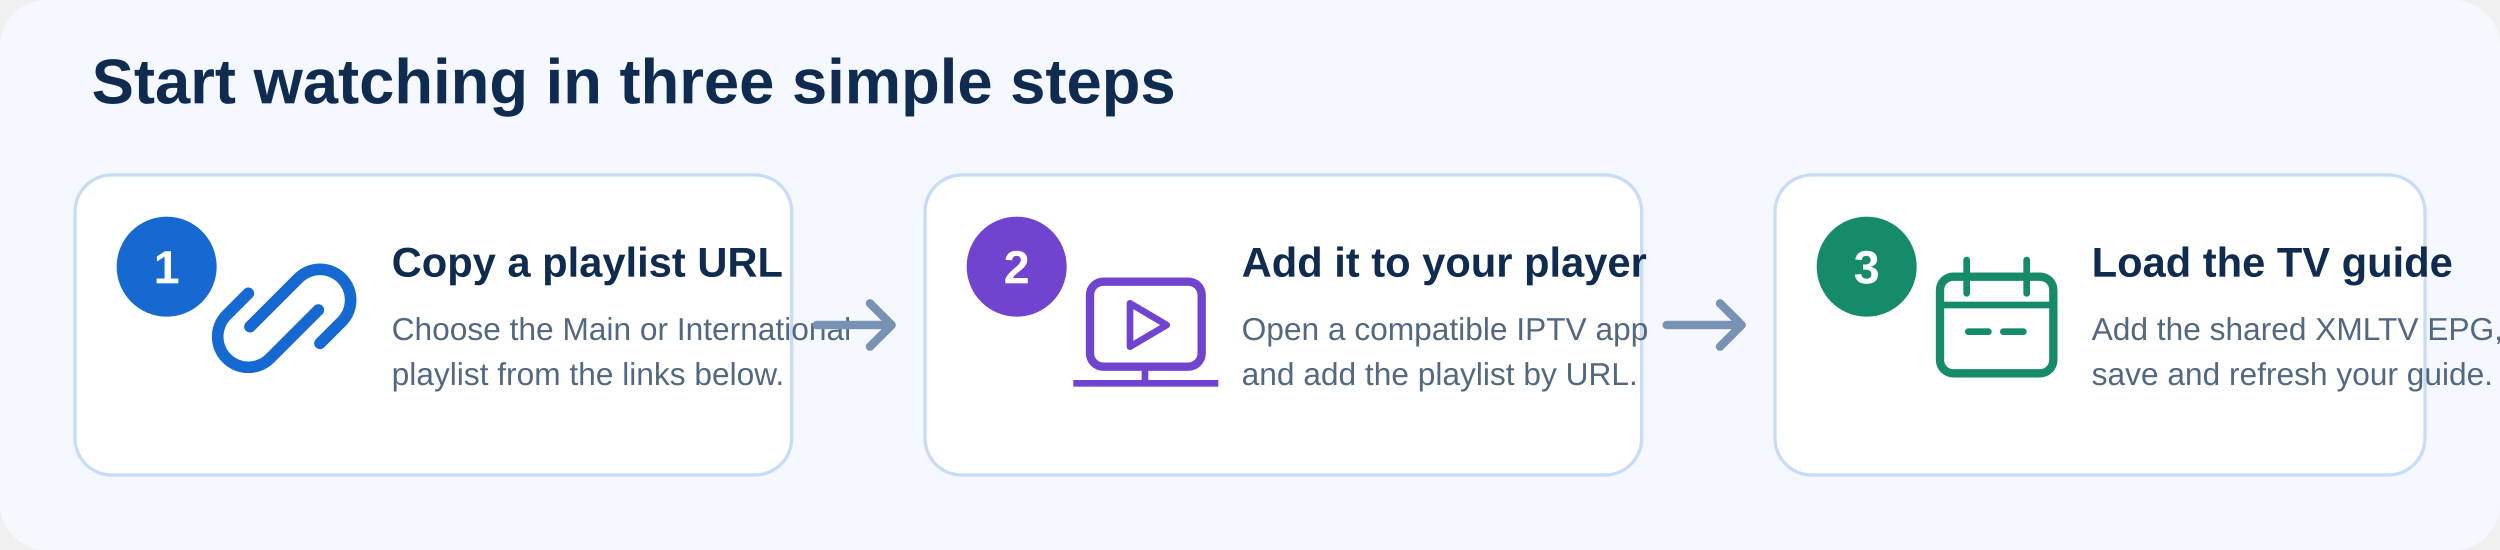
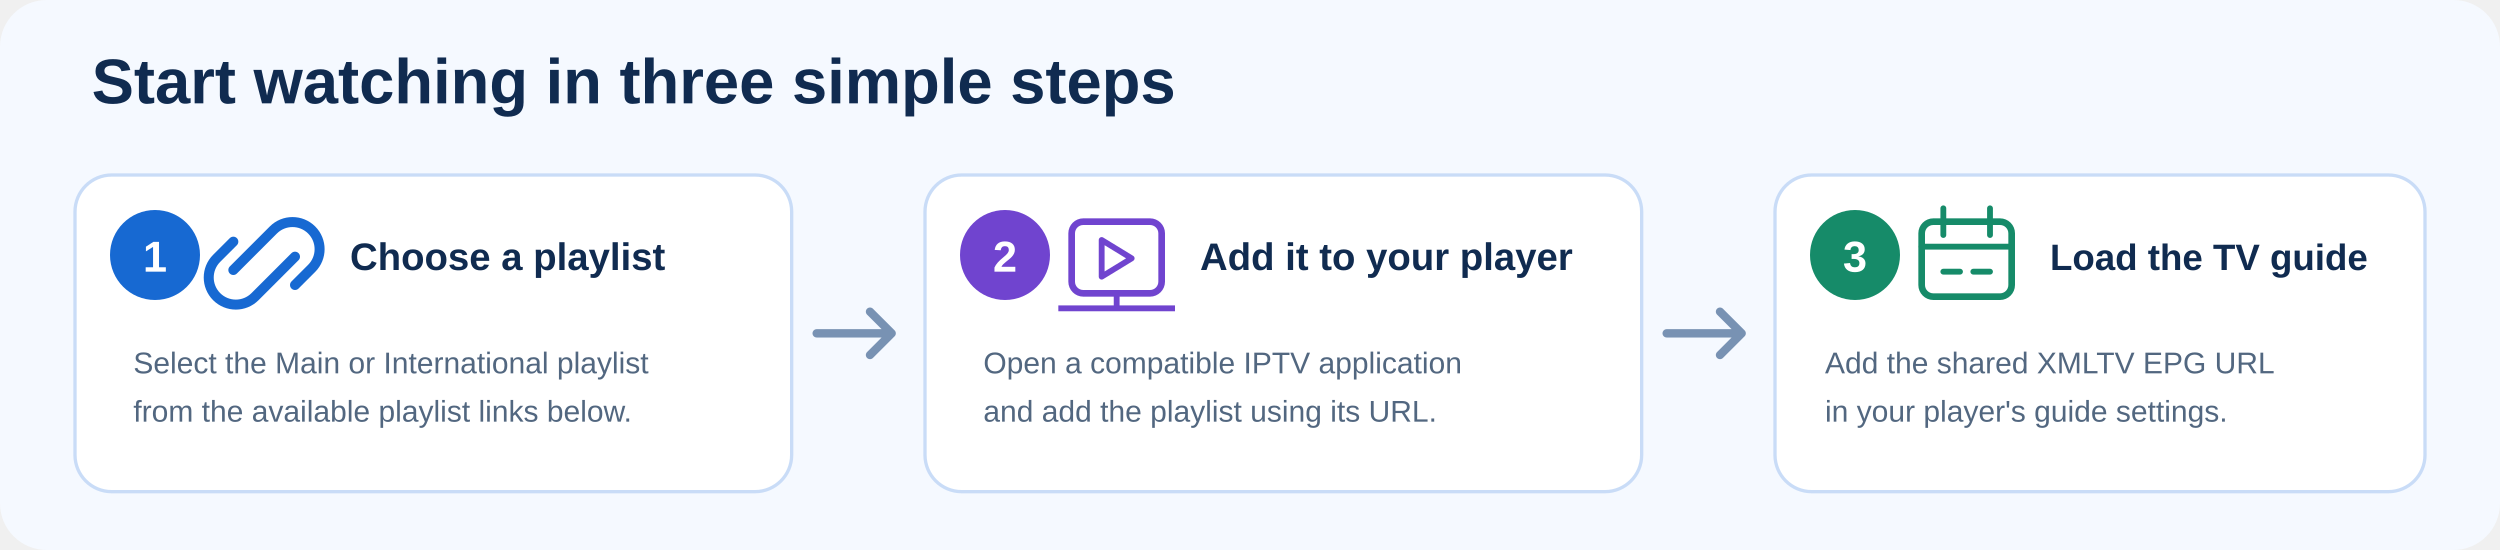
- <svg xmlns="http://www.w3.org/2000/svg" width="1500" height="330" viewBox="0 0 1500 330" role="img" aria-labelledby="t">
+ <svg xmlns="http://www.w3.org/2000/svg" width="1500" height="330" viewBox="0 0 1500 330" role="img" aria-labelledby="t d">
  <rect width="1500" height="330" rx="28" fill="#f5f9ff" />
  <text x="55" y="62" font-family="Arial,sans-serif" font-size="38" font-weight="700" fill="#102b50">Start watching in three simple steps</text>
  <g font-family="Arial,sans-serif">
    <g transform="translate(45 105)">
-       <rect width="430" height="180" rx="22" fill="#fff" stroke="#c9dcf7" stroke-width="2" />
-       <circle cx="55" cy="55" r="30" fill="#1769d2" />
-       <text x="55" y="65" text-anchor="middle" font-size="28" font-weight="700" fill="#fff">1</text>
-       <path d="M105 91l29-29a18 18 0 0 1 26 26l-13 13M146 81l-29 29a18 18 0 0 1-26-26l13-13" fill="none" stroke="#1769d2" stroke-width="7" stroke-linecap="round" />
-       <text x="190" y="61" font-size="25" font-weight="700" fill="#102b50">Copy a playlist URL</text>
-       <text x="190" y="99" font-size="19" fill="#526780">Choose the Main or International</text>
-       <text x="190" y="126" font-size="19" fill="#526780">playlist from the links below.</text>
+       <rect width="430" height="190" rx="22" fill="#fff" stroke="#c9dcf7" stroke-width="2" />
+       <circle cx="48" cy="48" r="27" fill="#1769d2" />
+       <text x="48" y="58" text-anchor="middle" font-size="26" font-weight="700" fill="#fff">1</text>
+       <path d="M95 57l24-24a16 16 0 0 1 23 23l-10 10M132 49l-24 24a16 16 0 0 1-23-23l10-10" fill="none" stroke="#1769d2" stroke-width="6" stroke-linecap="round" />
+       <text x="165" y="57" font-size="23" font-weight="700" fill="#102b50">Choose a playlist</text>
+       <text x="35" y="119" font-size="18" fill="#526780">Select the Main or International playlist</text>
+       <text x="35" y="148" font-size="18" fill="#526780">from the available playlist links below.</text>
    </g>
-     <path d="M490 195h45m-13-13l13 13-13 13" fill="none" stroke="#7892b3" stroke-width="5" stroke-linecap="round" stroke-linejoin="round" />
+     <path d="M490 200h45m-13-13l13 13-13 13" fill="none" stroke="#7892b3" stroke-width="5" stroke-linecap="round" stroke-linejoin="round" />
    <g transform="translate(555 105)">
-       <rect width="430" height="180" rx="22" fill="#fff" stroke="#c9dcf7" stroke-width="2" />
-       <circle cx="55" cy="55" r="30" fill="#7044cf" />
-       <text x="55" y="65" text-anchor="middle" font-size="28" font-weight="700" fill="#fff">2</text>
-       <rect x="99" y="64" width="67" height="51" rx="8" fill="none" stroke="#7044cf" stroke-width="5" />
-       <path d="M89 125h87M132 115v10M123 77l22 13-22 13z" fill="none" stroke="#7044cf" stroke-width="4" stroke-linejoin="round" />
-       <text x="190" y="61" font-size="25" font-weight="700" fill="#102b50">Add it to your player</text>
-       <text x="190" y="99" font-size="19" fill="#526780">Open a compatible IPTV app</text>
-       <text x="190" y="126" font-size="19" fill="#526780">and add the playlist by URL.</text>
+       <rect width="430" height="190" rx="22" fill="#fff" stroke="#c9dcf7" stroke-width="2" />
+       <circle cx="48" cy="48" r="27" fill="#7044cf" />
+       <text x="48" y="58" text-anchor="middle" font-size="26" font-weight="700" fill="#fff">2</text>
+       <rect x="88" y="28" width="54" height="43" rx="7" fill="none" stroke="#7044cf" stroke-width="4" />
+       <path d="M80 80h70M115 71v9M106 39l18 11-18 11z" fill="none" stroke="#7044cf" stroke-width="3.5" stroke-linejoin="round" />
+       <text x="165" y="57" font-size="23" font-weight="700" fill="#102b50">Add it to your player</text>
+       <text x="35" y="119" font-size="18" fill="#526780">Open a compatible IPTV application</text>
+       <text x="35" y="148" font-size="18" fill="#526780">and add the playlist using its URL.</text>
    </g>
-     <path d="M1000 195h45m-13-13l13 13-13 13" fill="none" stroke="#7892b3" stroke-width="5" stroke-linecap="round" stroke-linejoin="round" />
+     <path d="M1000 200h45m-13-13l13 13-13 13" fill="none" stroke="#7892b3" stroke-width="5" stroke-linecap="round" stroke-linejoin="round" />
    <g transform="translate(1065 105)">
-       <rect width="390" height="180" rx="22" fill="#fff" stroke="#c9dcf7" stroke-width="2" />
-       <circle cx="55" cy="55" r="30" fill="#168b69" />
-       <text x="55" y="65" text-anchor="middle" font-size="28" font-weight="700" fill="#fff">3</text>
-       <rect x="99" y="61" width="68" height="58" rx="8" fill="none" stroke="#168b69" stroke-width="5" />
-       <path d="M99 78h68M115 51v20M151 51v20M116 94h12m9 0h12" stroke="#168b69" stroke-width="4" stroke-linecap="round" />
-       <text x="190" y="61" font-size="25" font-weight="700" fill="#102b50">Load the TV guide</text>
-       <text x="190" y="99" font-size="19" fill="#526780">Add the shared XMLTV EPG,</text>
-       <text x="190" y="126" font-size="19" fill="#526780">save and refresh your guide.</text>
+       <rect width="390" height="190" rx="22" fill="#fff" stroke="#c9dcf7" stroke-width="2" />
+       <circle cx="48" cy="48" r="27" fill="#168b69" />
+       <text x="48" y="58" text-anchor="middle" font-size="26" font-weight="700" fill="#fff">3</text>
+       <rect x="88" y="28" width="54" height="45" rx="7" fill="none" stroke="#168b69" stroke-width="4" />
+       <path d="M88 43h54M101 20v16M129 20v16M101 58h10m8 0h10" stroke="#168b69" stroke-width="3.5" stroke-linecap="round" />
+       <text x="165" y="57" font-size="22" font-weight="700" fill="#102b50">Load the TV guide</text>
+       <text x="30" y="119" font-size="18" fill="#526780">Add the shared XMLTV EPG URL</text>
+       <text x="30" y="148" font-size="18" fill="#526780">in your player's guide settings.</text>
    </g>
  </g>
</svg>
